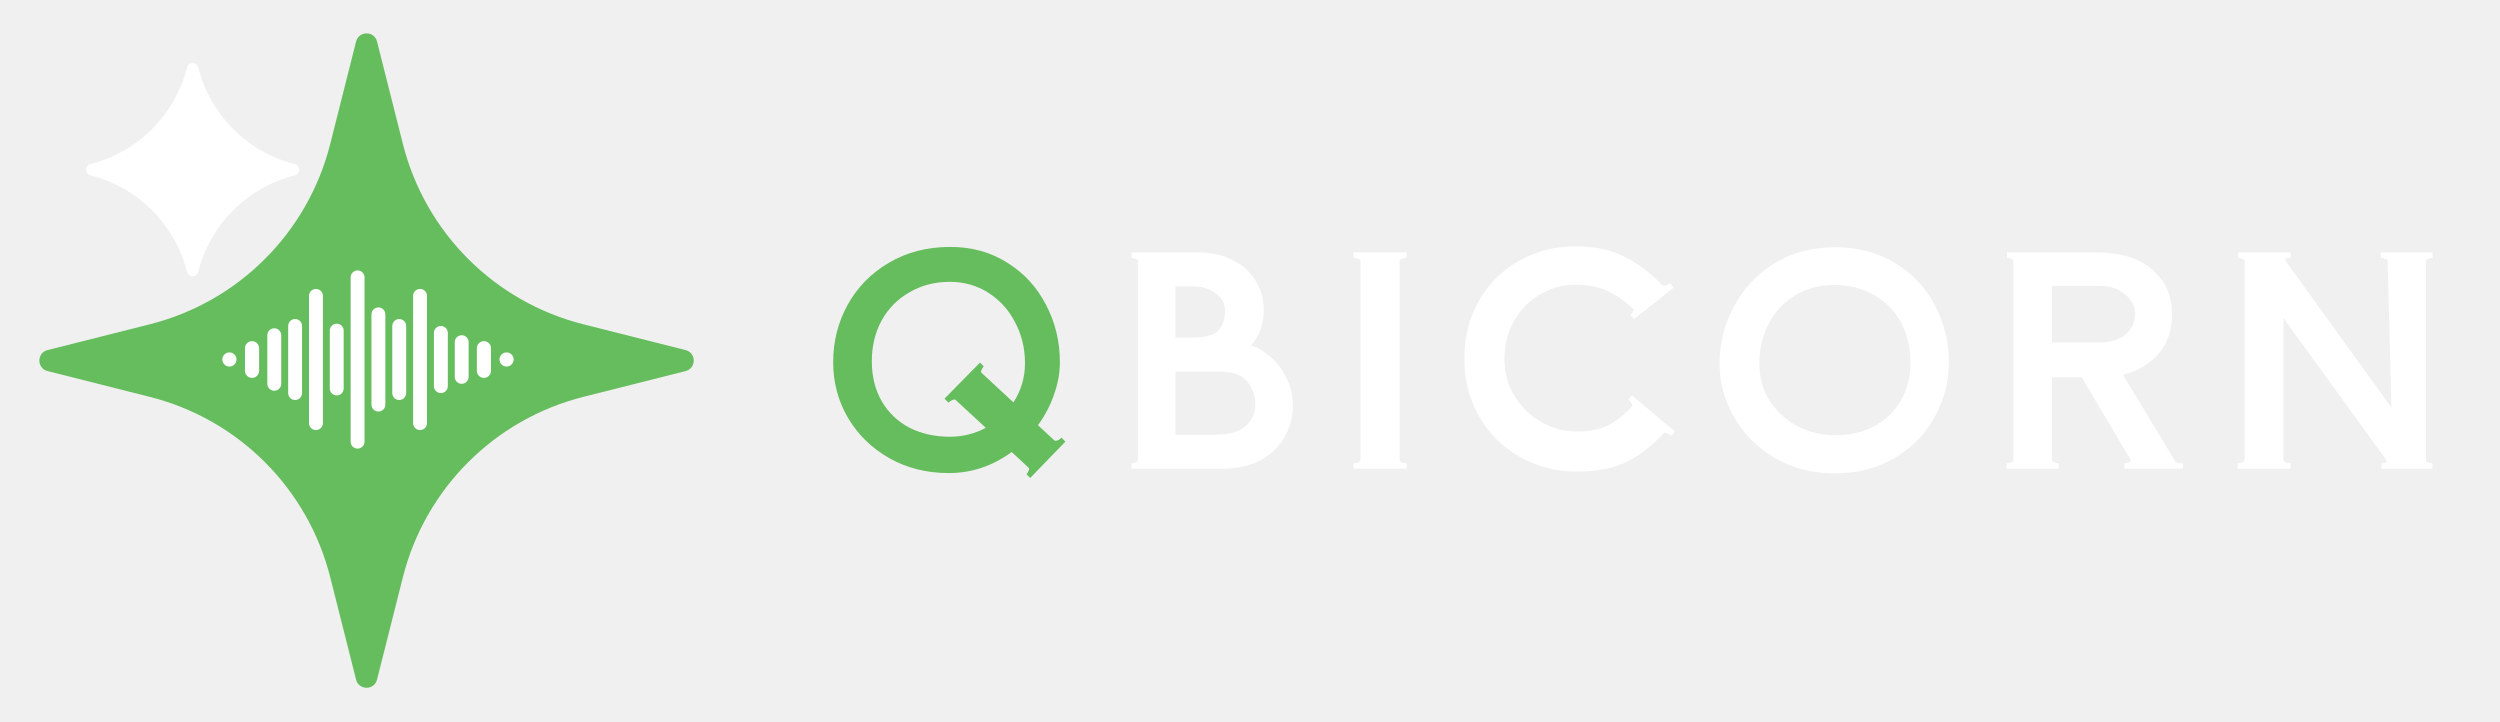
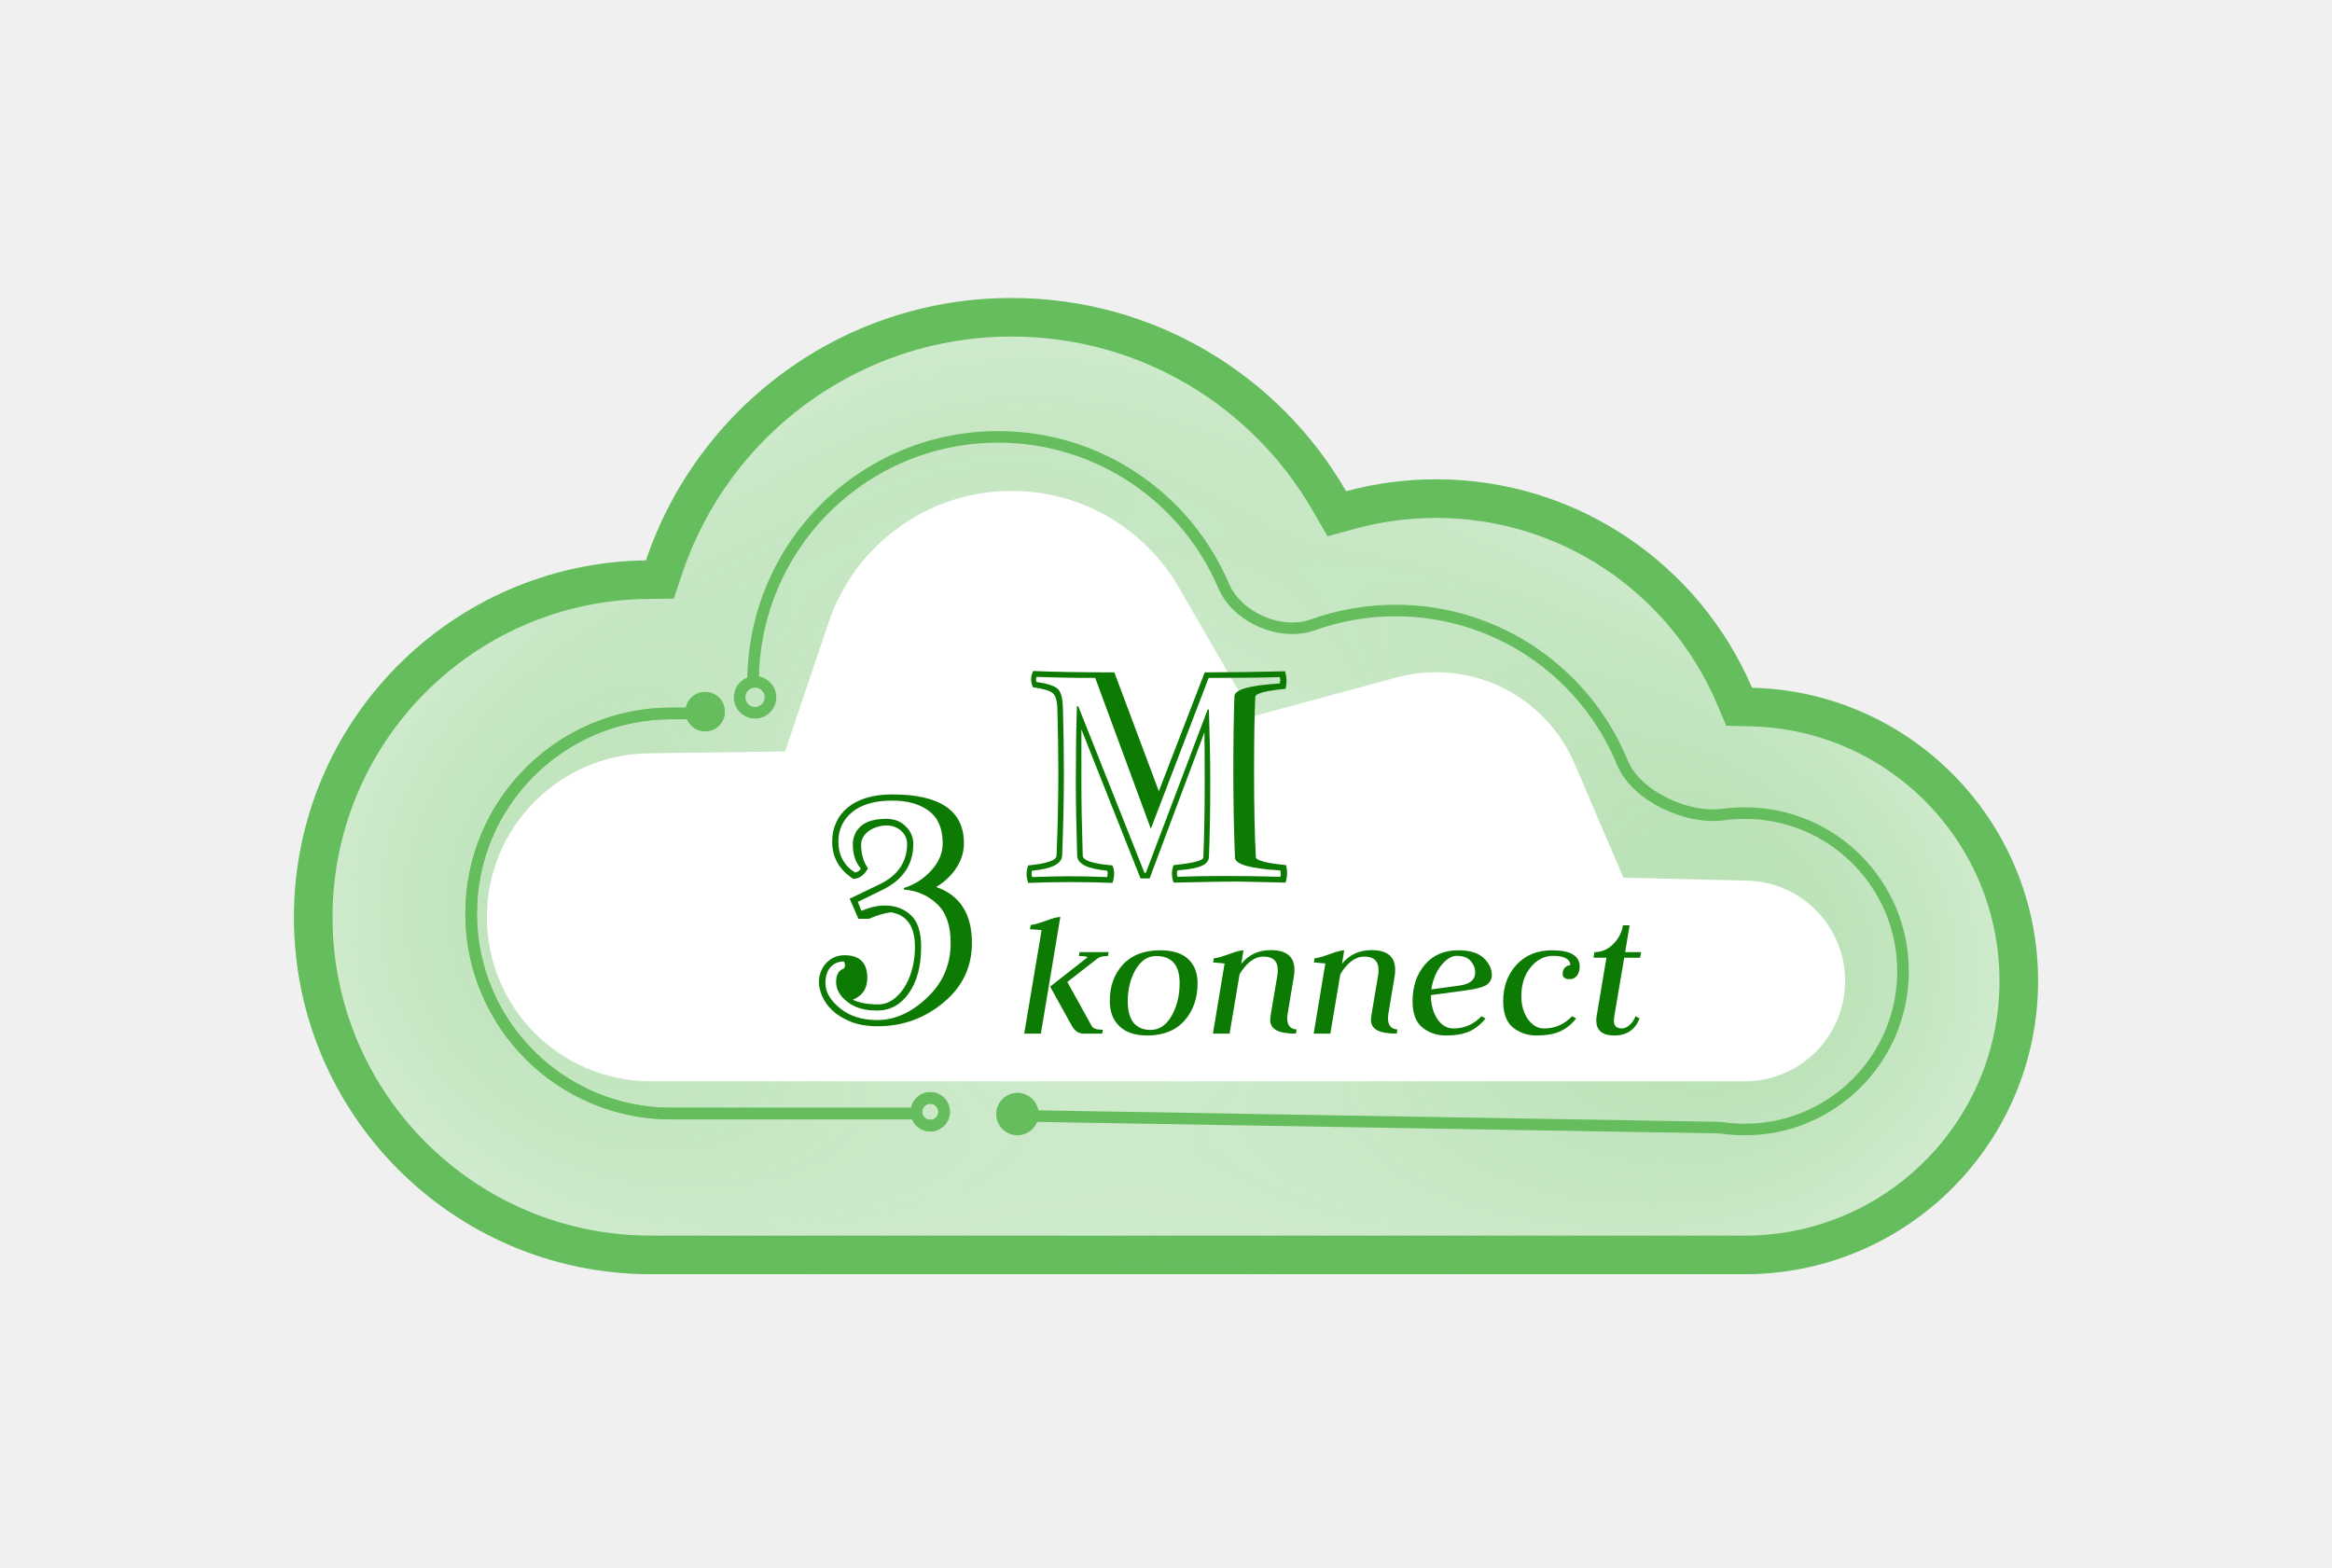
- <svg xmlns="http://www.w3.org/2000/svg" width="208" height="60" viewBox="0 0 208 60" fill="none">
-   <g clip-path="url(#clip0_661_2039)">
-     <path d="M88.639 36.744L85.711 39.768L85.399 39.456C85.479 39.376 85.543 39.272 85.591 39.144C85.639 39.032 85.631 38.952 85.567 38.904L84.175 37.608C82.575 38.776 80.831 39.36 78.943 39.36C77.103 39.36 75.447 38.944 73.975 38.112C72.519 37.28 71.375 36.16 70.543 34.752C69.727 33.344 69.319 31.808 69.319 30.144C69.319 28.416 69.719 26.824 70.519 25.368C71.335 23.896 72.479 22.728 73.951 21.864C75.439 20.984 77.143 20.544 79.063 20.544C80.855 20.544 82.439 20.984 83.815 21.864C85.207 22.728 86.279 23.896 87.031 25.368C87.799 26.824 88.183 28.416 88.183 30.144C88.183 31.008 88.023 31.896 87.703 32.808C87.399 33.704 86.951 34.56 86.359 35.376L87.727 36.648C87.743 36.664 87.775 36.672 87.823 36.672C87.903 36.672 87.991 36.648 88.087 36.6C88.183 36.536 88.255 36.472 88.303 36.408L88.639 36.744ZM79.015 36.336C80.103 36.336 81.103 36.088 82.015 35.592L79.495 33.264C79.479 33.248 79.447 33.24 79.399 33.24C79.319 33.24 79.231 33.272 79.135 33.336C79.039 33.384 78.967 33.44 78.919 33.504L78.583 33.168L81.535 30.168L81.847 30.48C81.767 30.56 81.703 30.664 81.655 30.792C81.607 30.904 81.615 30.984 81.679 31.032L84.319 33.48C84.959 32.488 85.279 31.4 85.279 30.216C85.279 28.984 85.007 27.856 84.463 26.832C83.935 25.792 83.191 24.968 82.231 24.36C81.287 23.752 80.215 23.448 79.015 23.448C77.783 23.448 76.671 23.736 75.679 24.312C74.687 24.872 73.911 25.656 73.351 26.664C72.807 27.672 72.535 28.8 72.535 30.048C72.535 31.328 72.815 32.448 73.375 33.408C73.935 34.352 74.703 35.08 75.679 35.592C76.671 36.088 77.783 36.336 79.015 36.336Z" fill="#65BD5D" />
-     <path d="M104.084 28.728C104.612 28.888 105.14 29.2 105.668 29.664C106.212 30.112 106.66 30.688 107.012 31.392C107.38 32.096 107.564 32.88 107.564 33.744C107.564 34.672 107.34 35.536 106.892 36.336C106.444 37.136 105.78 37.784 104.9 38.28C104.02 38.76 102.972 39 101.756 39H94.148V38.544C94.26 38.544 94.372 38.52 94.484 38.472C94.612 38.424 94.676 38.36 94.676 38.28V21.72C94.676 21.64 94.612 21.576 94.484 21.528C94.372 21.48 94.26 21.456 94.148 21.456V21H99.692C100.764 21 101.708 21.208 102.524 21.624C103.356 22.024 103.996 22.592 104.444 23.328C104.908 24.048 105.14 24.872 105.14 25.8C105.14 27 104.788 27.976 104.084 28.728ZM97.796 23.832V28.08H99.308C100.3 28.08 100.98 27.888 101.348 27.504C101.732 27.104 101.924 26.552 101.924 25.848C101.924 25.288 101.676 24.816 101.18 24.432C100.7 24.032 100.076 23.832 99.308 23.832H97.796ZM101.06 36.168C102.276 36.168 103.14 35.92 103.652 35.424C104.18 34.928 104.444 34.336 104.444 33.648C104.444 32.928 104.22 32.296 103.772 31.752C103.324 31.192 102.556 30.912 101.468 30.912H97.796V36.168H101.06ZM113.19 21.72C113.19 21.64 113.126 21.576 112.998 21.528C112.87 21.48 112.742 21.456 112.614 21.456V21H117.03V21.456C116.902 21.456 116.774 21.48 116.646 21.528C116.518 21.576 116.454 21.64 116.454 21.72V38.28C116.454 38.36 116.518 38.424 116.646 38.472C116.774 38.52 116.902 38.544 117.03 38.544V39H112.614V38.544C112.742 38.544 112.87 38.52 112.998 38.472C113.126 38.424 113.19 38.36 113.19 38.28V21.72ZM131.218 39.24C129.506 39.24 127.93 38.84 126.49 38.04C125.05 37.224 123.914 36.104 123.082 34.68C122.25 33.24 121.834 31.64 121.834 29.88C121.834 28.024 122.25 26.384 123.082 24.96C123.914 23.536 125.034 22.44 126.442 21.672C127.85 20.888 129.394 20.496 131.074 20.496C132.69 20.496 134.05 20.784 135.154 21.36C136.274 21.92 137.33 22.712 138.322 23.736C138.354 23.768 138.402 23.784 138.466 23.784C138.562 23.784 138.73 23.712 138.97 23.568L139.258 23.928L135.946 26.544L135.658 26.184C135.754 26.12 135.826 26.04 135.874 25.944C135.938 25.832 135.938 25.752 135.874 25.704C135.202 25.048 134.498 24.552 133.762 24.216C133.042 23.864 132.162 23.688 131.122 23.688C130.034 23.688 129.034 23.96 128.122 24.504C127.21 25.032 126.49 25.768 125.962 26.712C125.434 27.656 125.17 28.712 125.17 29.88C125.17 31 125.45 32.024 126.01 32.952C126.57 33.864 127.314 34.584 128.242 35.112C129.17 35.64 130.162 35.904 131.218 35.904C132.21 35.904 133.058 35.736 133.762 35.4C134.466 35.048 135.13 34.528 135.754 33.84L135.802 33.744C135.802 33.664 135.762 33.576 135.682 33.48C135.618 33.368 135.546 33.288 135.466 33.24L135.778 32.904L139.354 35.904L139.066 36.264C138.97 36.184 138.85 36.112 138.706 36.048C138.562 35.984 138.466 35.984 138.418 36.048C137.41 37.136 136.354 37.944 135.25 38.472C134.146 38.984 132.802 39.24 131.218 39.24ZM152.666 39.384C150.81 39.384 149.146 38.96 147.674 38.112C146.218 37.248 145.082 36.112 144.266 34.704C143.466 33.28 143.066 31.776 143.066 30.192C143.066 28.592 143.45 27.056 144.218 25.584C144.986 24.096 146.098 22.888 147.554 21.96C149.01 21.032 150.714 20.568 152.666 20.568C154.57 20.568 156.242 21.008 157.682 21.888C159.122 22.768 160.226 23.944 160.994 25.416C161.762 26.872 162.146 28.464 162.146 30.192C162.146 31.728 161.762 33.208 160.994 34.632C160.242 36.04 159.146 37.184 157.706 38.064C156.266 38.944 154.586 39.384 152.666 39.384ZM152.69 36.216C153.89 36.216 154.962 35.968 155.906 35.472C156.866 34.96 157.61 34.248 158.138 33.336C158.682 32.408 158.954 31.36 158.954 30.192C158.954 28.96 158.698 27.856 158.186 26.88C157.674 25.904 156.938 25.136 155.978 24.576C155.018 24 153.882 23.712 152.57 23.712C151.37 23.712 150.298 24 149.354 24.576C148.426 25.136 147.698 25.912 147.17 26.904C146.642 27.896 146.378 28.992 146.378 30.192C146.378 31.44 146.682 32.52 147.29 33.432C147.914 34.344 148.706 35.04 149.666 35.52C150.642 35.984 151.65 36.216 152.69 36.216ZM180.973 38.376C181.037 38.488 181.253 38.544 181.621 38.544V39H176.749V38.544C176.973 38.544 177.125 38.504 177.205 38.424C177.285 38.344 177.293 38.264 177.229 38.184L173.197 31.392H170.725V38.28C170.725 38.36 170.789 38.424 170.917 38.472C171.045 38.52 171.165 38.544 171.277 38.544V39H166.957V38.544C167.069 38.544 167.189 38.52 167.317 38.472C167.445 38.424 167.509 38.36 167.509 38.28V21.72C167.509 21.64 167.445 21.576 167.317 21.528C167.205 21.48 167.093 21.456 166.981 21.456V21H174.301C176.413 21 178.005 21.48 179.077 22.44C180.165 23.384 180.709 24.608 180.709 26.112C180.709 27.504 180.325 28.624 179.557 29.472C178.805 30.32 177.829 30.888 176.629 31.176L180.973 38.376ZM170.725 23.784V28.488H174.661C175.653 28.488 176.397 28.256 176.893 27.792C177.389 27.328 177.637 26.768 177.637 26.112C177.637 25.472 177.357 24.928 176.797 24.48C176.237 24.016 175.549 23.784 174.733 23.784H170.725ZM202.397 21.456C202.285 21.456 202.165 21.48 202.037 21.528C201.909 21.576 201.845 21.64 201.845 21.72V38.28C201.845 38.36 201.901 38.424 202.013 38.472C202.141 38.52 202.261 38.544 202.373 38.544V39H198.149V38.544C198.533 38.544 198.653 38.44 198.509 38.232L189.989 26.472V38.28C189.989 38.36 190.053 38.424 190.181 38.472C190.309 38.52 190.437 38.544 190.565 38.544V39H186.173V38.544C186.301 38.544 186.429 38.52 186.557 38.472C186.685 38.424 186.749 38.36 186.749 38.28V21.72C186.749 21.64 186.685 21.576 186.557 21.528C186.445 21.48 186.333 21.456 186.221 21.456V21H190.565V21.456C190.181 21.456 190.061 21.56 190.205 21.768L198.965 33.912L198.653 21.72C198.653 21.64 198.581 21.576 198.437 21.528C198.309 21.48 198.189 21.456 198.077 21.456V21H202.397V21.456Z" fill="white" />
-     <path d="M15.559 5.617C15.682 5.132 16.371 5.132 16.494 5.617C17.491 9.569 20.576 12.654 24.528 13.651C25.013 13.774 25.013 14.463 24.528 14.586C20.576 15.583 17.491 18.669 16.494 22.62C16.371 23.105 15.682 23.105 15.559 22.62C14.562 18.669 11.476 15.583 7.525 14.586C7.039 14.463 7.039 13.774 7.525 13.651C11.476 12.654 14.562 9.569 15.559 5.617Z" fill="white" />
-     <path d="M29.625 3.458C29.854 2.551 31.142 2.551 31.37 3.458L33.52 11.973C35.382 19.353 41.145 25.116 48.525 26.978L57.04 29.127C57.946 29.356 57.946 30.644 57.04 30.873L48.525 33.022C41.145 34.885 35.382 40.647 33.52 48.027L31.37 56.542C31.142 57.449 29.854 57.449 29.625 56.542L27.476 48.027C25.613 40.647 19.851 34.885 12.471 33.022L3.955 30.873C3.049 30.644 3.049 29.356 3.955 29.127L12.471 26.978C19.851 25.116 25.613 19.353 27.476 11.973L29.625 3.458Z" fill="#65BD5D" />
-     <rect x="22.242" y="27.312" width="1.155" height="5.198" rx="0.578" fill="white" />
-     <rect x="23.976" y="26.543" width="1.155" height="6.738" rx="0.578" fill="white" />
-     <rect x="25.709" y="24.039" width="1.155" height="11.743" rx="0.578" fill="white" />
-     <rect x="27.439" y="26.93" width="1.155" height="5.968" rx="0.578" fill="white" />
-     <rect x="29.173" y="22.5" width="1.155" height="14.823" rx="0.578" fill="white" />
-     <rect x="30.906" y="25.578" width="1.155" height="8.663" rx="0.578" fill="white" />
-     <rect x="32.638" y="26.543" width="1.155" height="6.738" rx="0.578" fill="white" />
-     <rect x="34.371" y="24.039" width="1.155" height="11.743" rx="0.578" fill="white" />
-     <rect x="36.103" y="27.121" width="1.155" height="5.583" rx="0.578" fill="white" />
-     <rect x="37.836" y="27.891" width="1.155" height="4.043" rx="0.578" fill="white" />
-     <rect x="39.675" y="28.383" width="1.176" height="3.059" rx="0.588" fill="white" />
-     <rect width="1.176" height="3.059" rx="0.588" transform="matrix(-1 0 0 1 21.5582 28.3828)" fill="white" />
-     <rect x="41.558" y="29.32" width="1.176" height="1.176" rx="0.588" fill="white" />
-     <rect width="1.176" height="1.176" rx="0.588" transform="matrix(-1 0 0 1 19.6754 29.3203)" fill="white" />
+ <svg xmlns="http://www.w3.org/2000/svg" width="180" height="121" viewBox="0 0 180 121" fill="none">
+   <mask id="path-1-inside-1_748_9919" fill="white">
+     <path fill-rule="evenodd" clip-rule="evenodd" d="M134.974 98.352C147.338 98.193 157.312 88.12 157.312 75.718C157.312 63.402 147.476 53.383 135.231 53.089C131.183 43.628 121.79 36.999 110.849 36.999C108.445 36.999 106.115 37.319 103.901 37.918C98.755 29.001 89.121 23 78.086 23C64.969 23 53.832 31.479 49.859 43.256C34.818 43.459 22.688 55.715 22.688 70.804C22.688 85.97 34.942 98.273 50.089 98.354V98.354L50.238 98.354L134.676 98.354H134.974V98.352Z" />
+   </mask>
+   <path fill-rule="evenodd" clip-rule="evenodd" d="M134.974 98.352C147.338 98.193 157.312 88.12 157.312 75.718C157.312 63.402 147.476 53.383 135.231 53.089C131.183 43.628 121.79 36.999 110.849 36.999C108.445 36.999 106.115 37.319 103.901 37.918C98.755 29.001 89.121 23 78.086 23C64.969 23 53.832 31.479 49.859 43.256C34.818 43.459 22.688 55.715 22.688 70.804C22.688 85.97 34.942 98.273 50.089 98.354V98.354L50.238 98.354L134.676 98.354H134.974V98.352Z" fill="white" />
+   <path d="M134.974 98.352L134.936 95.374L131.996 95.412V98.352H134.974ZM135.231 53.089L132.493 54.26L133.246 56.02L135.159 56.066L135.231 53.089ZM103.901 37.918L101.321 39.407L102.467 41.393L104.68 40.793L103.901 37.918ZM49.859 43.256L49.899 46.234L52.007 46.206L52.681 44.208L49.859 43.256ZM50.089 98.354H53.068V95.391L50.105 95.375L50.089 98.354ZM50.089 98.354H47.111V101.333L50.089 101.332L50.089 98.354ZM50.238 98.354V95.376H50.238L50.238 98.354ZM134.676 98.354V101.332V98.354ZM134.974 98.354V101.332H137.952V98.354H134.974ZM135.012 101.33C149.004 101.15 160.29 89.752 160.29 75.718H154.334C154.334 86.488 145.672 95.235 134.936 95.374L135.012 101.33ZM160.29 75.718C160.29 61.781 149.16 50.445 135.303 50.111L135.159 56.066C145.792 56.322 154.334 65.023 154.334 75.718H160.29ZM137.969 51.917C133.47 41.399 123.024 34.02 110.849 34.02V39.977C120.556 39.977 128.897 45.856 132.493 54.26L137.969 51.917ZM110.849 34.02C108.179 34.02 105.588 34.376 103.122 35.044L104.68 40.793C106.642 40.262 108.71 39.977 110.849 39.977V34.02ZM106.481 36.43C100.824 26.629 90.229 20.022 78.086 20.022V25.978C88.014 25.978 96.685 31.374 101.321 39.407L106.481 36.43ZM78.086 20.022C63.653 20.022 51.407 29.353 47.037 42.303L52.681 44.208C56.258 33.606 66.285 25.978 78.086 25.978V20.022ZM49.819 40.278C33.151 40.502 19.709 54.083 19.709 70.804H25.666C25.666 57.346 36.485 46.415 49.899 46.234L49.819 40.278ZM19.709 70.804C19.709 87.609 33.288 101.243 50.073 101.332L50.105 95.375C36.596 95.304 25.666 84.33 25.666 70.804H19.709ZM53.068 98.354V98.354H47.111V98.354H53.068ZM50.238 95.376L50.089 95.376L50.089 101.332L50.238 101.332L50.238 95.376ZM134.676 95.376L50.238 95.376V101.332L134.676 101.332V95.376ZM134.974 95.376H134.676V101.332H134.974V95.376ZM131.996 98.352V98.354H137.952V98.352H131.996Z" fill="#65BD5D" mask="url(#path-1-inside-1_748_9919)" />
+   <mask id="mask0_748_9919" style="mask-type:alpha" maskUnits="userSpaceOnUse" x="22" y="23" width="136" height="76">
+     <mask id="path-3-inside-2_748_9919" fill="white">
+       <path fill-rule="evenodd" clip-rule="evenodd" d="M134.974 98.352C147.338 98.193 157.312 88.12 157.312 75.718C157.312 63.402 147.476 53.383 135.231 53.089C131.183 43.628 121.79 36.999 110.849 36.999C108.445 36.999 106.115 37.319 103.901 37.918C98.755 29.001 89.121 23 78.086 23C64.969 23 53.832 31.479 49.859 43.256C34.818 43.459 22.688 55.715 22.688 70.804C22.688 85.97 34.942 98.273 50.089 98.354V98.354L50.238 98.354L134.676 98.354H134.974V98.352Z" />
+     </mask>
+     <path d="M134.974 98.352L134.782 83.461L120.082 83.651V98.352H134.974ZM135.231 53.089L121.539 58.946L125.304 67.746L134.873 67.977L135.231 53.089ZM103.901 37.918L91.003 45.362L96.732 55.289L107.794 52.292L103.901 37.918ZM49.859 43.256L50.059 58.147L60.599 58.004L63.969 48.017L49.859 43.256ZM50.089 98.354H64.981V83.54L50.168 83.462L50.089 98.354ZM50.089 98.354H35.197V113.247L50.09 113.246L50.089 98.354ZM50.238 98.354L50.238 83.462H50.237L50.238 98.354ZM134.676 98.354L134.676 113.246H134.676V98.354ZM134.974 98.354V113.246H149.866V98.354H134.974ZM135.166 113.243C155.669 112.978 172.204 96.28 172.204 75.718H142.42C142.42 79.96 139.008 83.407 134.782 83.461L135.166 113.243ZM172.204 75.718C172.204 55.297 155.898 38.69 135.589 38.201L134.873 67.977C139.055 68.077 142.42 71.507 142.42 75.718H172.204ZM148.923 47.231C142.614 32.485 127.96 22.107 110.849 22.107V51.891C115.62 51.891 119.753 54.77 121.539 58.946L148.923 47.231ZM110.849 22.107C107.118 22.107 103.479 22.604 100.007 23.544L107.794 52.292C108.751 52.033 109.772 51.891 110.849 51.891V22.107ZM116.799 30.475C109.103 17.138 94.658 8.108 78.086 8.108V37.892C83.585 37.892 88.407 40.865 91.003 45.362L116.799 30.475ZM78.086 8.108C58.387 8.108 41.703 20.847 35.748 38.495L63.969 48.017C65.962 42.111 71.551 37.892 78.086 37.892V8.108ZM49.658 28.365C26.482 28.678 7.795 47.557 7.795 70.804H37.58C37.58 63.872 43.153 58.24 50.059 58.147L49.658 28.365ZM7.795 70.804C7.795 94.168 26.674 113.122 50.01 113.245L50.168 83.462C43.21 83.425 37.58 77.771 37.58 70.804H7.795ZM64.981 98.354V98.354H35.197V98.354H64.981ZM50.237 83.462L50.088 83.462L50.09 113.246L50.239 113.246L50.237 83.462ZM134.676 83.462L50.238 83.462L50.238 113.246L134.676 113.246L134.676 83.462ZM134.974 83.462H134.676V113.246H134.974V83.462ZM120.082 98.352V98.354H149.866V98.352H120.082Z" fill="#65BD5D" mask="url(#path-3-inside-2_748_9919)" />
+   </mask>
+   <g mask="url(#mask0_748_9919)">
+     <g filter="url(#filter0_f_748_9919)">
+       <mask id="path-5-inside-3_748_9919" fill="white">
+         <path fill-rule="evenodd" clip-rule="evenodd" d="M134.974 98.352C147.338 98.193 157.312 88.12 157.312 75.718C157.312 63.402 147.476 53.383 135.231 53.089C131.183 43.628 121.79 36.999 110.849 36.999C108.445 36.999 106.115 37.319 103.901 37.918C98.755 29.001 89.121 23 78.086 23C64.969 23 53.832 31.479 49.859 43.256C34.818 43.459 22.688 55.715 22.688 70.804C22.688 85.97 34.942 98.273 50.089 98.354V98.354L50.238 98.354L134.676 98.354H134.974V98.352Z" />
+       </mask>
+       <path d="M134.974 98.352L134.782 83.461L120.082 83.651V98.352H134.974ZM135.231 53.089L121.539 58.946L125.304 67.746L134.873 67.977L135.231 53.089ZM103.901 37.918L91.003 45.362L96.732 55.289L107.795 52.292L103.901 37.918ZM49.859 43.256L50.06 58.147L60.599 58.004L63.969 48.017L49.859 43.256ZM50.089 98.354H64.981V83.54L50.168 83.462L50.089 98.354ZM50.089 98.354H35.197V113.247L50.09 113.246L50.089 98.354ZM50.238 98.354L50.238 83.462H50.237L50.238 98.354ZM134.676 98.354V113.246V98.354ZM134.974 98.354V113.246H149.866V98.354H134.974ZM135.166 113.243C155.669 112.978 172.204 96.28 172.204 75.718H142.42C142.42 79.96 139.008 83.407 134.782 83.461L135.166 113.243ZM172.204 75.718C172.204 55.297 155.898 38.69 135.589 38.201L134.873 67.977C139.055 68.077 142.42 71.507 142.42 75.718H172.204ZM148.923 47.231C142.614 32.485 127.96 22.107 110.849 22.107V51.891C115.62 51.891 119.753 54.77 121.539 58.946L148.923 47.231ZM110.849 22.107C107.118 22.107 103.479 22.604 100.007 23.544L107.795 52.292C108.751 52.033 109.772 51.891 110.849 51.891V22.107ZM116.799 30.475C109.103 17.138 94.658 8.108 78.086 8.108V37.892C83.585 37.892 88.407 40.865 91.003 45.362L116.799 30.475ZM78.086 8.108C58.388 8.108 41.703 20.847 35.748 38.495L63.969 48.017C65.962 42.111 71.551 37.892 78.086 37.892V8.108ZM49.658 28.365C26.482 28.678 7.795 47.557 7.795 70.804H37.58C37.58 63.872 43.153 58.24 50.06 58.147L49.658 28.365ZM7.795 70.804C7.795 94.168 26.674 113.122 50.01 113.245L50.168 83.462C43.21 83.425 37.58 77.771 37.58 70.804H7.795ZM64.981 98.354V98.354H35.197V98.354H64.981ZM50.237 83.462L50.088 83.462L50.09 113.246L50.239 113.246L50.237 83.462ZM134.676 83.462L50.238 83.462L50.238 113.246L134.676 113.246V83.462ZM134.974 83.462H134.676V113.246H134.974V83.462ZM120.082 98.352V98.354H149.866V98.352H120.082Z" fill="#65BD5D" mask="url(#path-5-inside-3_748_9919)" />
+     </g>
  </g>
+   <mask id="path-7-inside-4_748_9919" fill="white">
+     <path fill-rule="evenodd" clip-rule="evenodd" d="M55.946 54.931C55.946 55.769 55.267 56.448 54.429 56.448C53.799 56.448 53.258 56.063 53.029 55.516H51.809C43.527 55.516 36.812 62.23 36.812 70.512C36.812 78.795 43.527 85.509 51.809 85.509H70.318C70.461 84.82 71.072 84.301 71.803 84.301C72.641 84.301 73.32 84.981 73.32 85.818C73.32 86.656 72.641 87.335 71.803 87.335C71.173 87.335 70.632 86.95 70.403 86.403H51.809C43.033 86.403 35.919 79.288 35.919 70.512C35.919 61.736 43.033 54.622 51.809 54.622H52.944C53.087 53.932 53.697 53.414 54.429 53.414C55.267 53.414 55.946 54.093 55.946 54.931ZM72.427 85.818C72.427 86.162 72.147 86.441 71.803 86.441C71.459 86.441 71.18 86.162 71.18 85.818C71.18 85.474 71.459 85.195 71.803 85.195C72.147 85.195 72.427 85.474 72.427 85.818Z" />
+   </mask>
+   <path fill-rule="evenodd" clip-rule="evenodd" d="M55.946 54.931C55.946 55.769 55.267 56.448 54.429 56.448C53.799 56.448 53.258 56.063 53.029 55.516H51.809C43.527 55.516 36.812 62.23 36.812 70.512C36.812 78.795 43.527 85.509 51.809 85.509H70.318C70.461 84.82 71.072 84.301 71.803 84.301C72.641 84.301 73.32 84.981 73.32 85.818C73.32 86.656 72.641 87.335 71.803 87.335C71.173 87.335 70.632 86.95 70.403 86.403H51.809C43.033 86.403 35.919 79.288 35.919 70.512C35.919 61.736 43.033 54.622 51.809 54.622H52.944C53.087 53.932 53.697 53.414 54.429 53.414C55.267 53.414 55.946 54.093 55.946 54.931ZM72.427 85.818C72.427 86.162 72.147 86.441 71.803 86.441C71.459 86.441 71.18 86.162 71.18 85.818C71.18 85.474 71.459 85.195 71.803 85.195C72.147 85.195 72.427 85.474 72.427 85.818Z" fill="#65BD5D" />
+   <path d="M53.029 55.516L53.792 55.196L53.58 54.688H53.029V55.516ZM70.318 85.509V86.337H70.992L71.128 85.677L70.318 85.509ZM70.403 86.403L71.167 86.084L70.954 85.576H70.403V86.403ZM52.944 54.622V55.449H53.618L53.754 54.79L52.944 54.622ZM54.429 57.275C55.724 57.275 56.773 56.225 56.773 54.931H55.119C55.119 55.312 54.81 55.62 54.429 55.62V57.275ZM52.266 55.835C52.619 56.679 53.453 57.275 54.429 57.275V55.62C54.144 55.62 53.897 55.447 53.792 55.196L52.266 55.835ZM51.809 56.343H53.029V54.688H51.809V56.343ZM37.64 70.512C37.64 62.687 43.984 56.343 51.809 56.343V54.688C43.07 54.688 35.985 61.773 35.985 70.512H37.64ZM51.809 84.682C43.984 84.682 37.64 78.338 37.64 70.512H35.985C35.985 79.252 43.07 86.337 51.809 86.337V84.682ZM70.318 84.682H51.809V86.337H70.318V84.682ZM71.803 83.474C70.671 83.474 69.728 84.276 69.508 85.342L71.128 85.677C71.193 85.364 71.472 85.129 71.803 85.129V83.474ZM74.147 85.818C74.147 84.523 73.098 83.474 71.803 83.474V85.129C72.184 85.129 72.493 85.437 72.493 85.818H74.147ZM71.803 88.162C73.098 88.162 74.147 87.113 74.147 85.818H72.493C72.493 86.199 72.184 86.508 71.803 86.508V88.162ZM69.64 86.722C69.993 87.566 70.828 88.162 71.803 88.162V86.508C71.518 86.508 71.271 86.334 71.167 86.084L69.64 86.722ZM51.809 87.23H70.403V85.576H51.809V87.23ZM35.092 70.512C35.092 79.745 42.576 87.23 51.809 87.23V85.576C43.49 85.576 36.746 78.832 36.746 70.512H35.092ZM51.809 53.795C42.576 53.795 35.092 61.279 35.092 70.512H36.746C36.746 62.193 43.49 55.449 51.809 55.449V53.795ZM52.944 53.795H51.809V55.449H52.944V53.795ZM54.429 52.587C53.297 52.587 52.354 53.388 52.134 54.454L53.754 54.79C53.819 54.477 54.097 54.241 54.429 54.241V52.587ZM56.773 54.931C56.773 53.636 55.724 52.587 54.429 52.587V54.241C54.81 54.241 55.119 54.55 55.119 54.931H56.773ZM71.803 87.269C72.605 87.269 73.254 86.619 73.254 85.818H71.599C71.599 85.705 71.691 85.614 71.803 85.614V87.269ZM70.353 85.818C70.353 86.619 71.002 87.269 71.803 87.269V85.614C71.916 85.614 72.007 85.705 72.007 85.818H70.353ZM71.803 84.368C71.002 84.368 70.353 85.017 70.353 85.818H72.007C72.007 85.931 71.916 86.022 71.803 86.022V84.368ZM73.254 85.818C73.254 85.017 72.605 84.368 71.803 84.368V86.022C71.691 86.022 71.599 85.931 71.599 85.818H73.254Z" fill="#65BD5D" mask="url(#path-7-inside-4_748_9919)" />
+   <circle cx="78.533" cy="85.994" r="1.191" fill="#65BD5D" stroke="#65BD5D" stroke-width="0.894" />
+   <circle cx="58.28" cy="53.826" r="1.191" stroke="#65BD5D" stroke-width="0.894" />
+   <path d="M58.131 52.636C58.131 42.19 66.599 33.723 77.044 33.723C84.86 33.723 91.569 38.465 94.451 45.228C95.486 47.658 98.844 49.126 101.329 48.233C103.326 47.516 105.478 47.126 107.722 47.126C115.628 47.126 122.401 51.977 125.227 58.866C126.288 61.452 130.232 63.256 133.001 62.876C133.549 62.801 134.108 62.762 134.676 62.762C141.42 62.762 146.888 68.23 146.888 74.974C146.888 81.718 141.42 87.185 134.676 87.185C134.113 87.185 133.559 87.147 133.017 87.073C132.848 87.05 132.678 87.036 132.507 87.036L79.576 86.143" stroke="#65BD5D" stroke-width="0.894" />
+   <path d="M67.76 79.214C66.93 79.214 66.224 79.094 65.642 78.854C65.068 78.621 64.599 78.33 64.234 77.981C63.878 77.64 63.618 77.271 63.455 76.876C63.292 76.488 63.211 76.139 63.211 75.829C63.211 75.526 63.261 75.247 63.362 74.991C63.463 74.735 63.602 74.514 63.781 74.328C63.959 74.142 64.168 73.994 64.409 73.886C64.649 73.785 64.909 73.734 65.189 73.734C66.36 73.734 66.945 74.316 66.945 75.48C66.945 76.302 66.573 76.864 65.828 77.167C66.309 77.407 66.969 77.527 67.806 77.527C68.194 77.527 68.559 77.411 68.9 77.178C69.241 76.946 69.54 76.628 69.796 76.224C70.052 75.829 70.253 75.359 70.401 74.817C70.548 74.281 70.622 73.707 70.622 73.095C70.622 71.505 70.001 70.613 68.76 70.419C68.233 70.489 67.674 70.655 67.085 70.919H66.259L65.584 69.372L67.899 68.255C68.605 67.913 69.133 67.483 69.482 66.963C69.838 66.436 70.017 65.827 70.017 65.137C70.017 64.951 69.978 64.772 69.9 64.601C69.823 64.423 69.714 64.272 69.575 64.148C69.435 64.016 69.268 63.911 69.074 63.834C68.88 63.756 68.667 63.717 68.434 63.717C68.186 63.717 67.942 63.756 67.701 63.834C67.469 63.903 67.259 64.004 67.073 64.136C66.895 64.26 66.748 64.415 66.631 64.601C66.523 64.78 66.468 64.974 66.468 65.183C66.468 65.912 66.643 66.525 66.992 67.021C66.736 67.526 66.364 67.801 65.875 67.847C64.781 67.149 64.234 66.188 64.234 64.962C64.234 64.427 64.335 63.938 64.537 63.496C64.739 63.046 65.033 62.662 65.421 62.344C65.809 62.019 66.29 61.767 66.864 61.588C67.446 61.41 68.117 61.321 68.877 61.321C72.561 61.321 74.403 62.577 74.403 65.09C74.403 65.765 74.209 66.397 73.821 66.987C73.441 67.576 72.921 68.069 72.262 68.464C74.1 69.108 75.02 70.547 75.02 72.781C75.02 74.642 74.287 76.178 72.821 77.388C71.362 78.605 69.675 79.214 67.76 79.214ZM67.69 78.004C66.72 78.004 65.953 77.775 65.386 77.318C64.82 76.868 64.537 76.364 64.537 75.805C64.537 75.239 64.739 74.89 65.142 74.758C65.251 74.603 65.251 74.421 65.142 74.212C64.723 74.212 64.378 74.359 64.106 74.654C63.843 74.948 63.711 75.363 63.711 75.898C63.711 76.566 64.083 77.205 64.828 77.818C65.572 78.431 66.534 78.737 67.713 78.737C69.063 78.737 70.343 78.163 71.552 77.015C72.77 75.875 73.379 74.464 73.379 72.781C73.379 71.431 73.026 70.426 72.32 69.767C71.615 69.108 70.761 68.739 69.761 68.662V68.546C70.583 68.29 71.289 67.84 71.878 67.196C72.468 66.552 72.763 65.85 72.763 65.09C72.763 63.958 72.41 63.128 71.704 62.6C70.998 62.065 70.056 61.797 68.877 61.797C67.527 61.797 66.495 62.092 65.782 62.682C65.068 63.271 64.712 64.031 64.712 64.962C64.712 66.001 65.138 66.796 65.991 67.347C66.201 67.316 66.352 67.215 66.445 67.045C66.034 66.579 65.828 65.959 65.828 65.183C65.828 64.594 66.042 64.117 66.468 63.752C66.895 63.388 67.546 63.205 68.423 63.205C69.028 63.205 69.524 63.399 69.912 63.787C70.3 64.175 70.494 64.625 70.494 65.137C70.494 66.727 69.703 67.909 68.12 68.685L66.212 69.616L66.492 70.302C67.143 70.031 67.748 69.895 68.306 69.895C69.098 69.895 69.761 70.139 70.296 70.628C70.831 71.109 71.099 71.931 71.099 73.095C71.099 74.568 70.785 75.755 70.156 76.655C69.528 77.555 68.706 78.004 67.69 78.004Z" fill="#0D7B03" />
+   <path d="M81.982 66.045C81.954 66.68 81.183 67.068 79.668 67.207C79.612 67.319 79.612 67.483 79.668 67.7C80.987 67.658 81.923 67.637 82.474 67.637C83.347 67.637 84.341 67.658 85.458 67.7C85.514 67.483 85.514 67.319 85.458 67.207C83.93 67.068 83.158 66.68 83.144 66.045C83.074 63.874 83.04 61.982 83.04 60.37C83.04 58.164 83.067 56.213 83.123 54.517H83.228L88.338 67.375H88.443L93.217 54.768H93.312C93.381 56.869 93.416 58.736 93.416 60.37C93.416 62.639 93.381 64.576 93.312 66.181C93.298 66.363 93.214 66.52 93.06 66.652C92.914 66.778 92.694 66.879 92.401 66.956C92.107 67.026 91.86 67.075 91.657 67.103C91.455 67.131 91.196 67.159 90.882 67.186C90.826 67.298 90.826 67.462 90.882 67.679C92.069 67.637 93.284 67.616 94.526 67.616C96.013 67.616 97.444 67.637 98.819 67.679C98.875 67.553 98.875 67.389 98.819 67.186C96.502 67.047 95.336 66.719 95.322 66.202C95.238 64.01 95.196 61.808 95.196 59.595C95.196 57.452 95.224 55.501 95.28 53.742C95.294 53.225 96.46 52.897 98.778 52.757C98.833 52.555 98.833 52.391 98.778 52.265C97.402 52.307 95.573 52.328 93.291 52.328L88.83 63.972L84.537 52.328C82.834 52.328 81.326 52.3 80.013 52.244C79.944 52.384 79.944 52.517 80.013 52.642C80.844 52.761 81.385 52.935 81.636 53.166C81.895 53.389 82.031 53.909 82.045 54.726C82.094 56.443 82.118 58.066 82.118 59.595C82.118 61.71 82.073 63.86 81.982 66.045ZM81.553 66.045C81.643 63.846 81.689 61.696 81.689 59.595C81.689 58.066 81.664 56.443 81.615 54.726C81.602 54.084 81.476 53.672 81.239 53.49C81.008 53.302 80.505 53.155 79.731 53.051C79.535 52.625 79.542 52.206 79.752 51.794C81.357 51.864 83.444 51.899 86.013 51.899L89.448 61.071L92.987 51.899C94.858 51.899 96.924 51.871 99.186 51.815C99.325 52.269 99.339 52.719 99.228 53.166C97.685 53.319 96.907 53.525 96.893 53.784C96.83 55.096 96.798 57.033 96.798 59.595C96.798 62.241 96.844 64.429 96.935 66.16C96.948 66.419 97.727 66.624 99.27 66.778C99.381 67.225 99.367 67.675 99.228 68.129C96.966 68.073 95.65 68.045 95.28 68.045C94.722 68.045 93.158 68.073 90.589 68.129C90.415 67.64 90.415 67.19 90.589 66.778C92.104 66.624 92.868 66.426 92.882 66.181C92.952 64.548 92.987 62.611 92.987 60.37C92.987 58.625 92.98 57.344 92.966 56.527L88.736 67.804H88.034L83.469 56.297V60.37C83.469 61.982 83.504 63.874 83.574 66.045C83.588 66.422 84.352 66.673 85.867 66.799C86.041 67.218 86.041 67.668 85.867 68.15C83.779 68.066 81.612 68.066 79.364 68.15C79.197 67.668 79.197 67.218 79.364 66.799C80.809 66.659 81.539 66.408 81.553 66.045Z" fill="#0D7B03" />
+   <path d="M85.575 73.495L85.517 73.795C85.146 73.795 84.879 73.857 84.717 73.981L82.386 75.796L84.273 79.213C84.378 79.394 84.664 79.485 85.131 79.485L85.074 79.785H83.63C83.239 79.785 82.925 79.556 82.687 79.099L81.057 76.154L83.959 73.881C83.835 73.824 83.606 73.795 83.273 73.795L83.33 73.495H85.575ZM80.399 71.793C79.808 71.746 79.508 71.722 79.499 71.722L79.556 71.393C79.737 71.393 80.109 71.293 80.671 71.093C81.233 70.883 81.624 70.778 81.843 70.778L80.342 79.785H79.055L80.399 71.793ZM87.048 77.269C87.048 78.022 87.2 78.584 87.505 78.956C87.82 79.318 88.253 79.499 88.806 79.499C89.473 79.499 90.012 79.142 90.422 78.427C90.841 77.703 91.051 76.854 91.051 75.882C91.051 74.491 90.446 73.795 89.235 73.795C88.587 73.795 88.058 74.148 87.648 74.853C87.248 75.558 87.048 76.364 87.048 77.269ZM88.549 79.928C87.615 79.928 86.9 79.69 86.404 79.213C85.909 78.737 85.661 78.089 85.661 77.269C85.661 76.125 85.999 75.186 86.676 74.453C87.353 73.719 88.311 73.352 89.55 73.352C90.512 73.352 91.232 73.576 91.708 74.024C92.195 74.472 92.438 75.096 92.438 75.897C92.438 77.059 92.099 78.022 91.422 78.784C90.746 79.547 89.788 79.928 88.549 79.928ZM95.81 74.395C96.382 73.69 97.139 73.338 98.083 73.338C99.303 73.338 99.913 73.843 99.913 74.853C99.913 75.015 99.898 75.191 99.87 75.382L99.384 78.27C99.365 78.422 99.355 78.527 99.355 78.584C99.355 78.861 99.417 79.075 99.541 79.228C99.674 79.38 99.856 79.456 100.084 79.456L100.027 79.785C99.36 79.785 98.86 79.699 98.526 79.528C98.202 79.356 98.04 79.08 98.04 78.699C98.04 78.641 98.049 78.546 98.069 78.413L98.597 75.282C98.617 75.186 98.626 75.048 98.626 74.867C98.626 74.181 98.259 73.838 97.525 73.838C96.849 73.838 96.234 74.291 95.681 75.196L94.909 79.785H93.622L94.523 74.367C94.437 74.357 94.328 74.348 94.194 74.338C94.061 74.329 93.951 74.319 93.865 74.31C93.78 74.3 93.703 74.295 93.637 74.295L93.694 73.966C93.875 73.966 94.247 73.866 94.809 73.666C95.371 73.457 95.762 73.352 95.981 73.352L95.81 74.395ZM103.586 74.395C104.158 73.69 104.916 73.338 105.859 73.338C107.079 73.338 107.689 73.843 107.689 74.853C107.689 75.015 107.675 75.191 107.646 75.382L107.16 78.27C107.141 78.422 107.132 78.527 107.132 78.584C107.132 78.861 107.194 79.075 107.318 79.228C107.451 79.38 107.632 79.456 107.861 79.456L107.804 79.785C107.136 79.785 106.636 79.699 106.302 79.528C105.978 79.356 105.816 79.08 105.816 78.699C105.816 78.641 105.826 78.546 105.845 78.413L106.374 75.282C106.393 75.186 106.403 75.048 106.403 74.867C106.403 74.181 106.036 73.838 105.302 73.838C104.625 73.838 104.01 74.291 103.457 75.196L102.685 79.785H101.399L102.299 74.367C102.214 74.357 102.104 74.348 101.971 74.338C101.837 74.329 101.728 74.319 101.642 74.31C101.556 74.3 101.48 74.295 101.413 74.295L101.47 73.966C101.651 73.966 102.023 73.866 102.585 73.666C103.148 73.457 103.539 73.352 103.758 73.352L103.586 74.395ZM115.151 75.267C115.151 75.563 115.027 75.806 114.779 75.997C114.541 76.178 114.017 76.325 113.207 76.44L110.448 76.811C110.448 77.526 110.61 78.136 110.934 78.641C111.267 79.137 111.687 79.385 112.192 79.385C113.031 79.385 113.75 79.07 114.351 78.441L114.665 78.613C114.312 79.061 113.898 79.394 113.421 79.614C112.945 79.823 112.34 79.928 111.606 79.928C110.91 79.928 110.305 79.723 109.79 79.313C109.285 78.903 109.032 78.227 109.032 77.283C109.032 76.149 109.347 75.21 109.976 74.467C110.605 73.724 111.467 73.352 112.564 73.352C113.45 73.352 114.103 73.552 114.522 73.952C114.941 74.343 115.151 74.781 115.151 75.267ZM110.476 76.368L112.606 76.082C113.445 75.978 113.864 75.639 113.864 75.067C113.864 74.743 113.75 74.448 113.521 74.181C113.302 73.914 112.94 73.781 112.435 73.781C112.044 73.781 111.649 74.024 111.248 74.51C110.857 74.996 110.6 75.615 110.476 76.368ZM120.616 75.167C120.616 74.948 120.682 74.781 120.816 74.667C120.949 74.553 121.083 74.496 121.216 74.496C121.178 74.019 120.73 73.781 119.872 73.781C119.205 73.781 118.629 74.076 118.142 74.667C117.666 75.248 117.428 75.992 117.428 76.897C117.428 77.584 117.594 78.17 117.928 78.656C118.271 79.142 118.691 79.385 119.186 79.385C120.025 79.385 120.744 79.07 121.345 78.441L121.659 78.613C121.307 79.061 120.892 79.394 120.416 79.614C119.939 79.823 119.334 79.928 118.6 79.928C117.904 79.928 117.299 79.723 116.784 79.313C116.279 78.903 116.027 78.227 116.027 77.283C116.027 76.149 116.37 75.21 117.056 74.467C117.742 73.724 118.657 73.352 119.801 73.352C121.221 73.352 121.931 73.771 121.931 74.61C121.931 74.896 121.86 75.129 121.717 75.31C121.583 75.492 121.402 75.582 121.173 75.582C120.802 75.582 120.616 75.444 120.616 75.167ZM125.784 71.422L125.441 73.495H126.671L126.599 73.924H125.37L124.598 78.47C124.579 78.622 124.569 78.732 124.569 78.799C124.569 79.189 124.779 79.385 125.198 79.385C125.37 79.385 125.556 79.304 125.756 79.142C125.966 78.97 126.128 78.737 126.242 78.441L126.556 78.613C126.204 79.49 125.556 79.928 124.612 79.928C123.678 79.928 123.211 79.537 123.211 78.756C123.211 78.632 123.225 78.499 123.254 78.356L123.997 73.924H122.997L123.068 73.495C123.621 73.495 124.102 73.29 124.512 72.88C124.931 72.461 125.184 71.975 125.27 71.422H125.784Z" fill="#0D7B03" />
  <defs>
-     <clipPath id="clip0_661_2039">
-       <rect width="207.001" height="60" fill="white" transform="translate(0.499573)" />
-     </clipPath>
+     <filter id="filter0_f_748_9919" x="-13.649" y="-13.337" width="207.298" height="148.029" filterUnits="userSpaceOnUse" color-interpolation-filters="sRGB">
+       <feFlood flood-opacity="0" result="BackgroundImageFix" />
+       <feBlend mode="normal" in="SourceGraphic" in2="BackgroundImageFix" result="shape" />
+       <feGaussianBlur stdDeviation="18.168" result="effect1_foregroundBlur_748_9919" />
+     </filter>
  </defs>
</svg>
